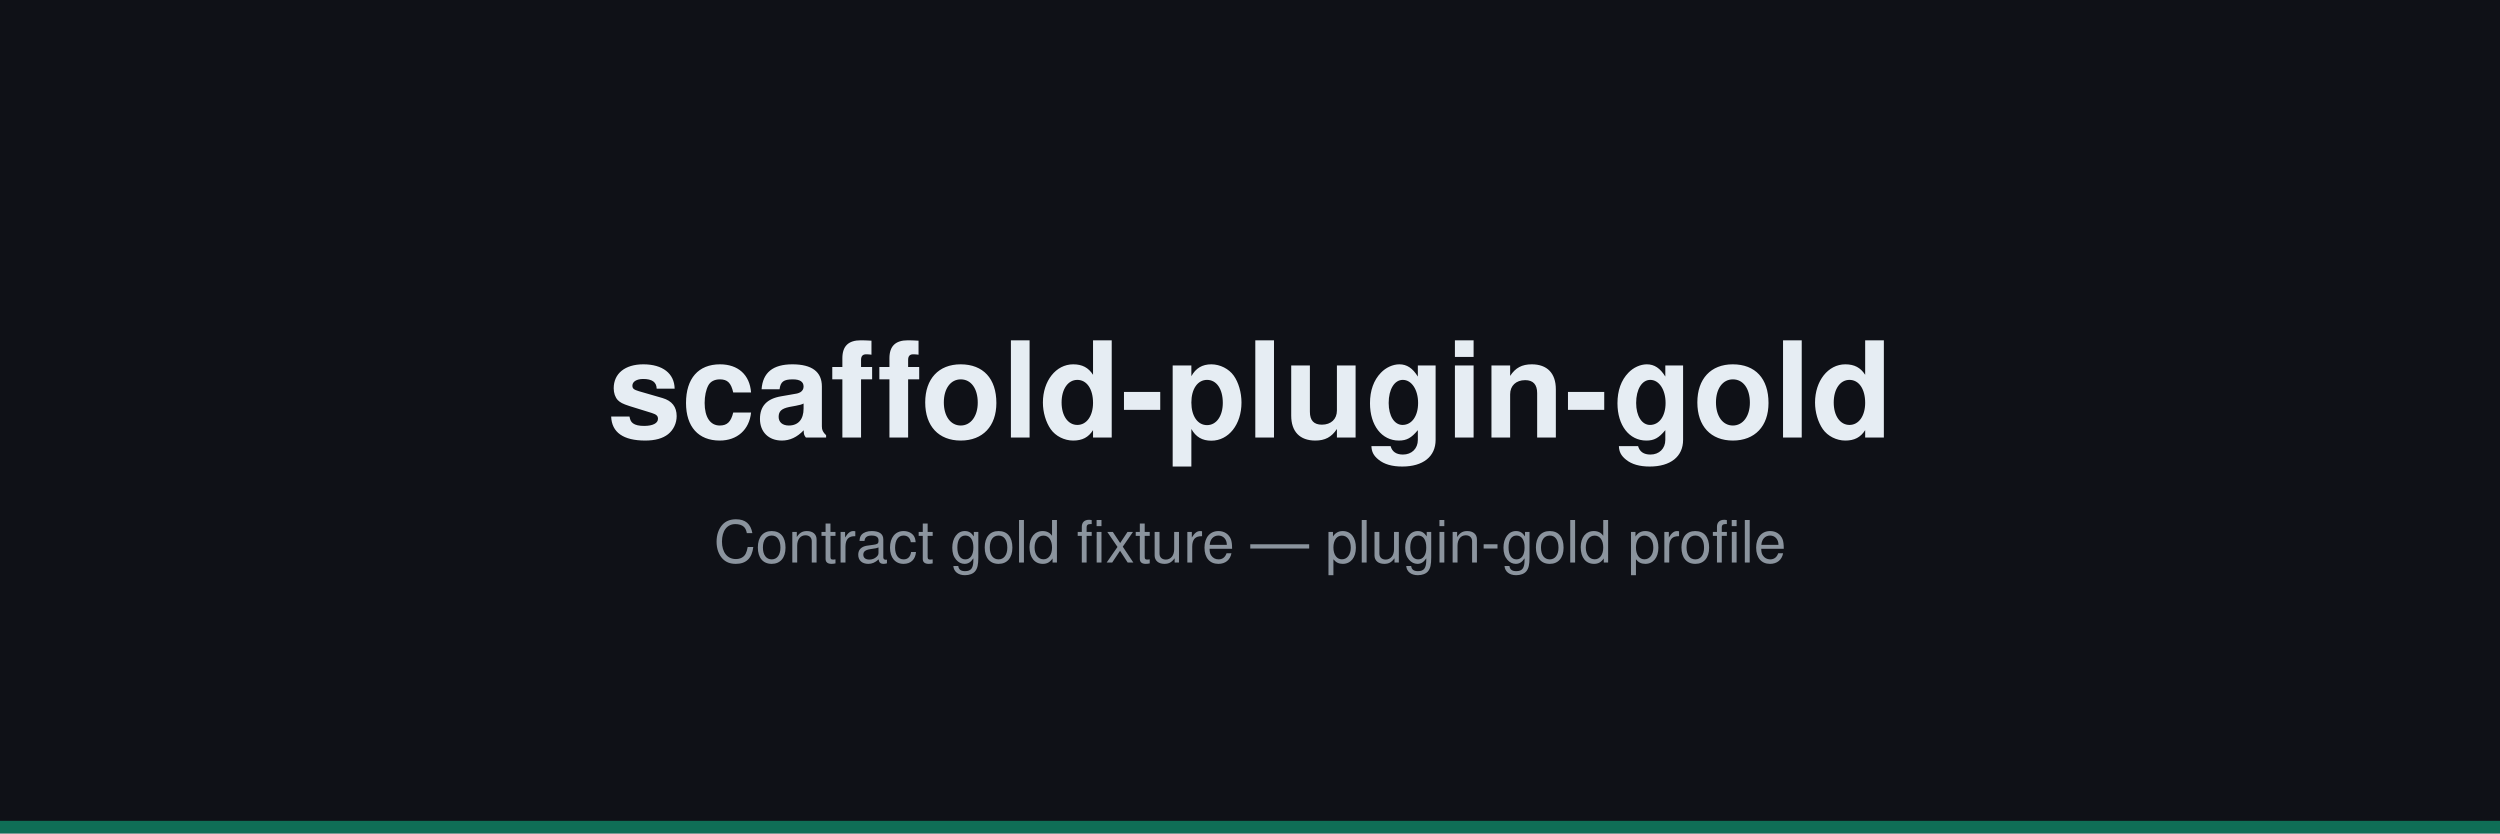
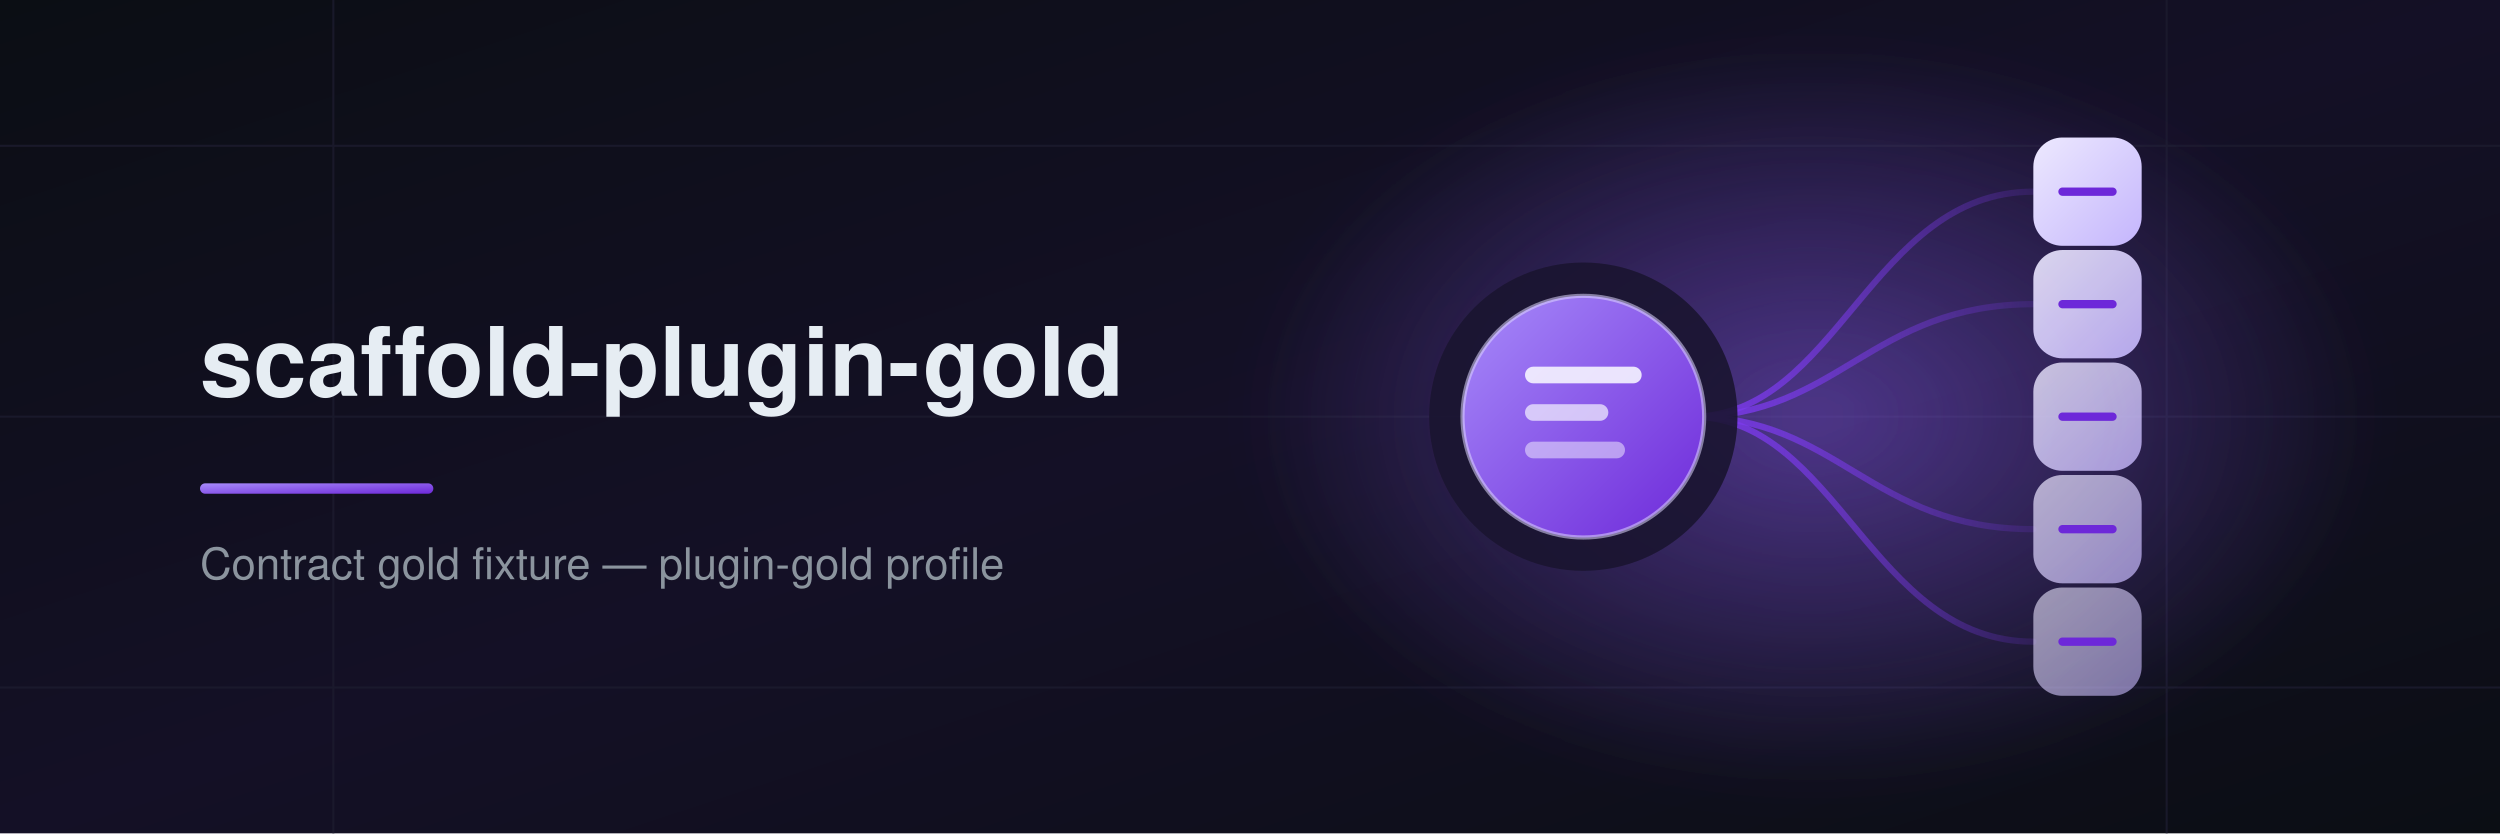
- <svg xmlns="http://www.w3.org/2000/svg" width="600" height="200" viewBox="0 0 600 200">
-   <rect width="600" height="200" fill="#0F1117" />
-   <rect width="600" height="3" y="197" fill="#0F6E56" />
-   <text x="300" y="105" font-family="'Segoe UI', Helvetica, Arial, sans-serif" font-size="32" font-weight="700" fill="#E6EDF3" text-anchor="middle">scaffold-plugin-gold</text>
-   <text x="300" y="135" font-family="'Segoe UI', Helvetica, Arial, sans-serif" font-size="14" fill="#8B949E" text-anchor="middle">Contract gold fixture — plugin-gold profile</text>
+ <svg xmlns="http://www.w3.org/2000/svg" width="1200" height="400" viewBox="0 0 1200 400" role="img" aria-labelledby="t d">
+   <defs>
+     <linearGradient id="sky" x1="0" y1="0" x2="1" y2="1">
+       <stop offset="0" stop-color="#0B0E14" />
+       <stop offset="0.5" stop-color="#141026" />
+       <stop offset="1" stop-color="#0B0E14" />
+     </linearGradient>
+     <linearGradient id="core" x1="0" y1="0" x2="1" y2="1">
+       <stop offset="0" stop-color="#A78BFA" />
+       <stop offset="1" stop-color="#6D28D9" />
+     </linearGradient>
+     <linearGradient id="tile" x1="0" y1="0" x2="1" y2="1">
+       <stop offset="0" stop-color="#EDE9FE" />
+       <stop offset="1" stop-color="#C4B5FD" />
+     </linearGradient>
+     <linearGradient id="wire" x1="0" y1="0" x2="1" y2="0">
+       <stop offset="0" stop-color="#7C3AED" stop-opacity="0.9" />
+       <stop offset="1" stop-color="#7C3AED" stop-opacity="0.15" />
+     </linearGradient>
+     <radialGradient id="halo" cx="0.5" cy="0.5" r="0.5">
+       <stop offset="0" stop-color="#8B5CF6" stop-opacity="0.5" />
+       <stop offset="1" stop-color="#8B5CF6" stop-opacity="0" />
+     </radialGradient>
+     <filter id="soft" x="-40%" y="-40%" width="180%" height="180%">
+       <feGaussianBlur stdDeviation="12" />
+     </filter>
+   </defs>
+   <rect width="1200" height="400" fill="url(#sky)" />
+   <g stroke="#1C1B2E" stroke-width="1" fill="none" opacity="0.8">
+     <path d="M0 70 H1200 M0 200 H1200 M0 330 H1200" />
+     <path d="M160 0 V400 M1040 0 V400" />
+   </g>
+   <g transform="translate(70,0)">
+     <ellipse cx="800" cy="200" rx="270" ry="180" fill="url(#halo)" filter="url(#soft)" />
+     <g fill="none" stroke="url(#wire)" stroke-width="3" stroke-linecap="round">
+       <path d="M742 200 C812 200 828 92 906 92" />
+       <path d="M742 200 C812 200 828 146 906 146" />
+       <path d="M742 200 H906" />
+       <path d="M742 200 C812 200 828 254 906 254" />
+       <path d="M742 200 C812 200 828 308 906 308" />
+     </g>
+     <g>
+       <circle cx="690" cy="200" r="74" fill="#1A1430" opacity="0.9" />
+       <circle cx="690" cy="200" r="58" fill="url(#core)" />
+       <circle cx="690" cy="200" r="58" fill="none" stroke="#DDD6FE" stroke-width="2" opacity="0.55" />
+       <rect x="662" y="176" width="56" height="8" rx="4" fill="#F5F3FF" opacity="0.9" />
+       <rect x="662" y="194" width="40" height="8" rx="4" fill="#F5F3FF" opacity="0.7" />
+       <rect x="662" y="212" width="48" height="8" rx="4" fill="#F5F3FF" opacity="0.5" />
+     </g>
+     <g>
+       <rect x="906" y="66" width="52" height="52" rx="14" fill="url(#tile)" />
+       <rect x="906" y="120" width="52" height="52" rx="14" fill="url(#tile)" opacity="0.9" />
+       <rect x="906" y="174" width="52" height="52" rx="14" fill="url(#tile)" opacity="0.8" />
+       <rect x="906" y="228" width="52" height="52" rx="14" fill="url(#tile)" opacity="0.7" />
+       <rect x="906" y="282" width="52" height="52" rx="14" fill="url(#tile)" opacity="0.6" />
+       <path d="M920 92 h24 M920 146 h24 M920 200 h24 M920 254 h24 M920 308 h24" stroke="#6D28D9" stroke-width="4" stroke-linecap="round" />
+     </g>
+   </g>
+   <rect x="96" y="232" width="112" height="5" rx="2.5" fill="url(#core)" />
+   <text x="96" y="190" font-family="'Segoe UI', Helvetica, Arial, sans-serif" font-size="46" font-weight="700" fill="#E6EDF3">scaffold-plugin-gold</text>
+   <text x="96" y="278" font-family="'Segoe UI', Helvetica, Arial, sans-serif" font-size="21" fill="#8B949E">Contract gold fixture — plugin-gold profile</text>
</svg>
